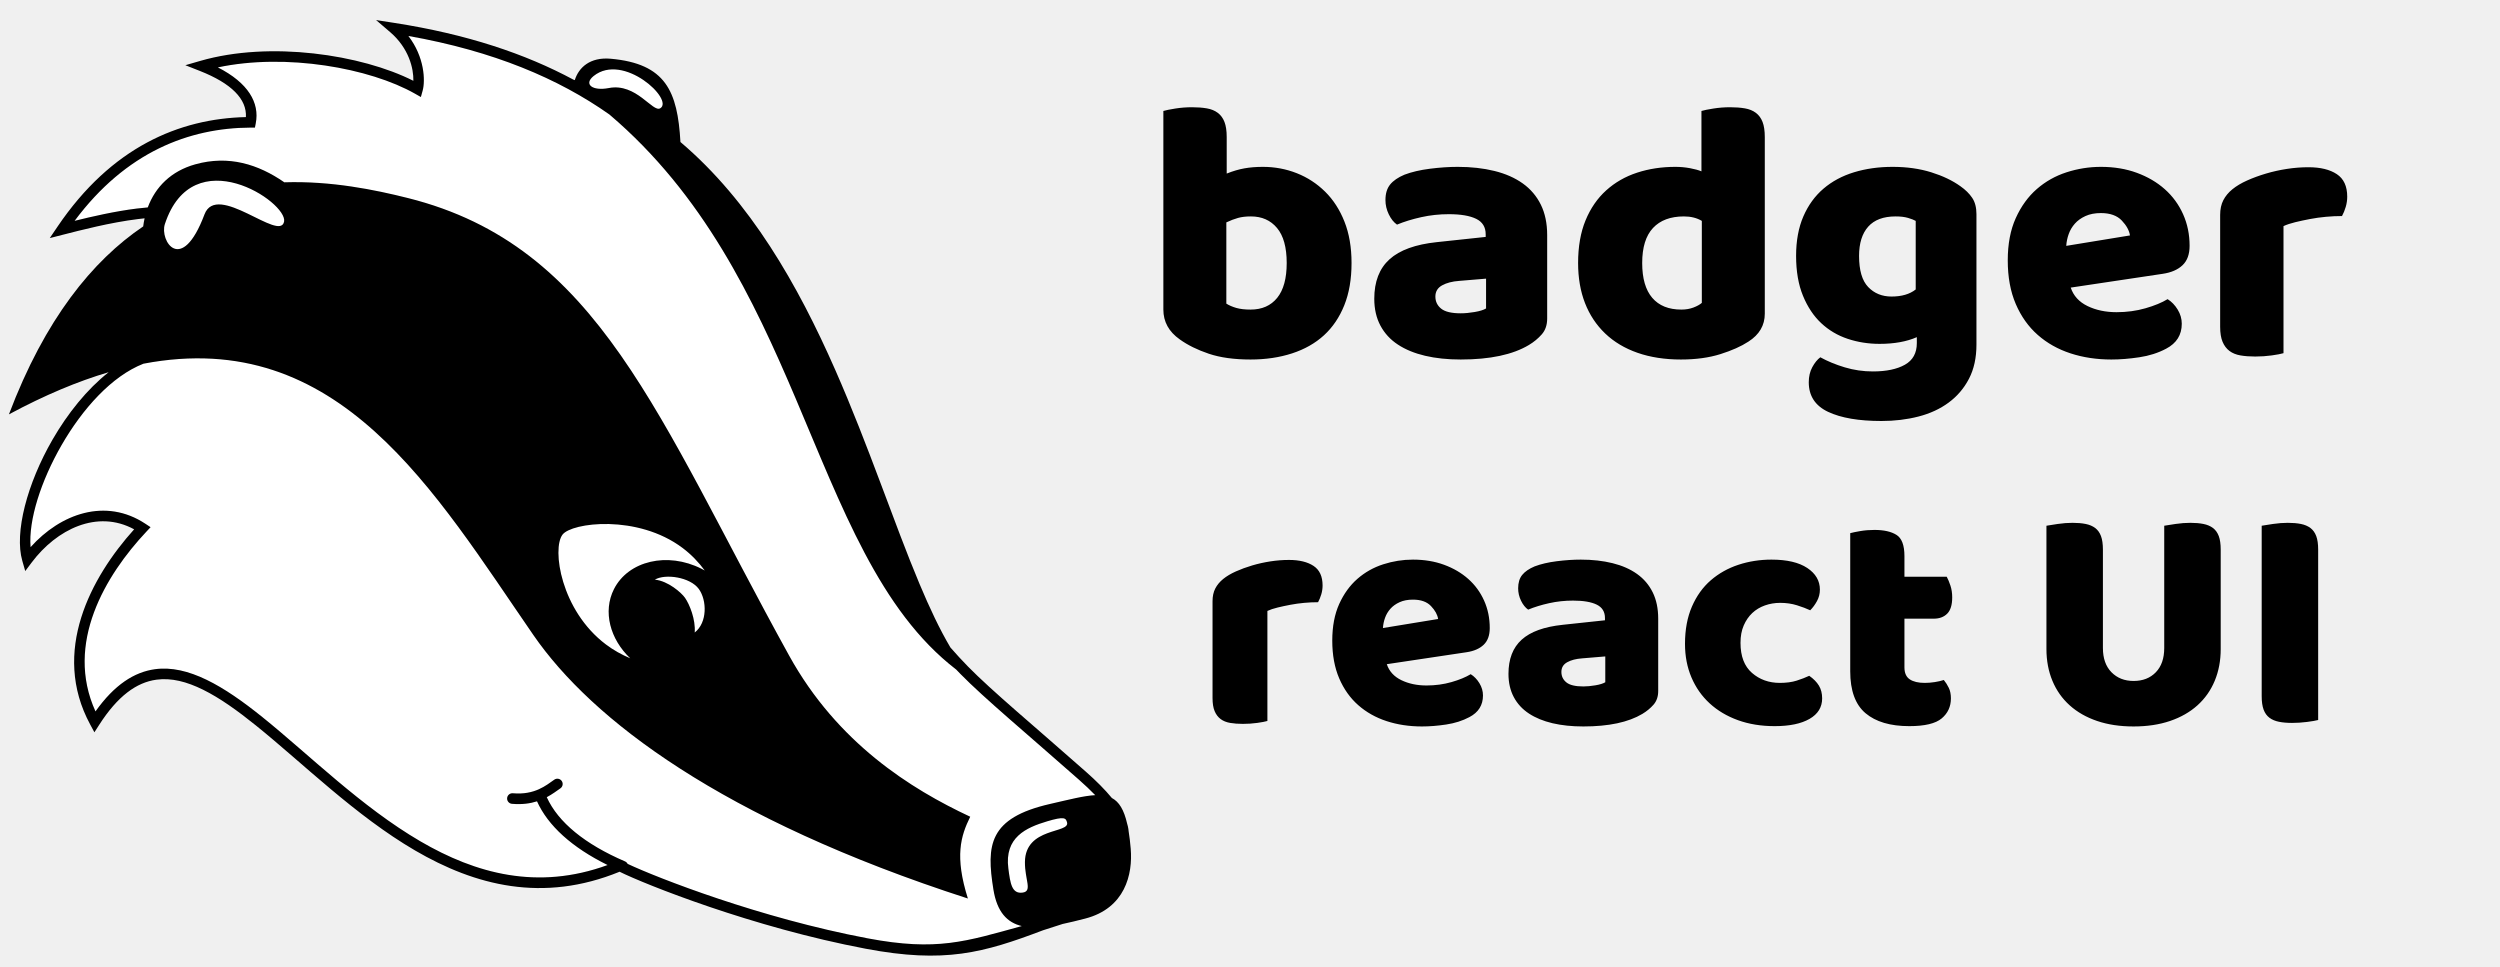
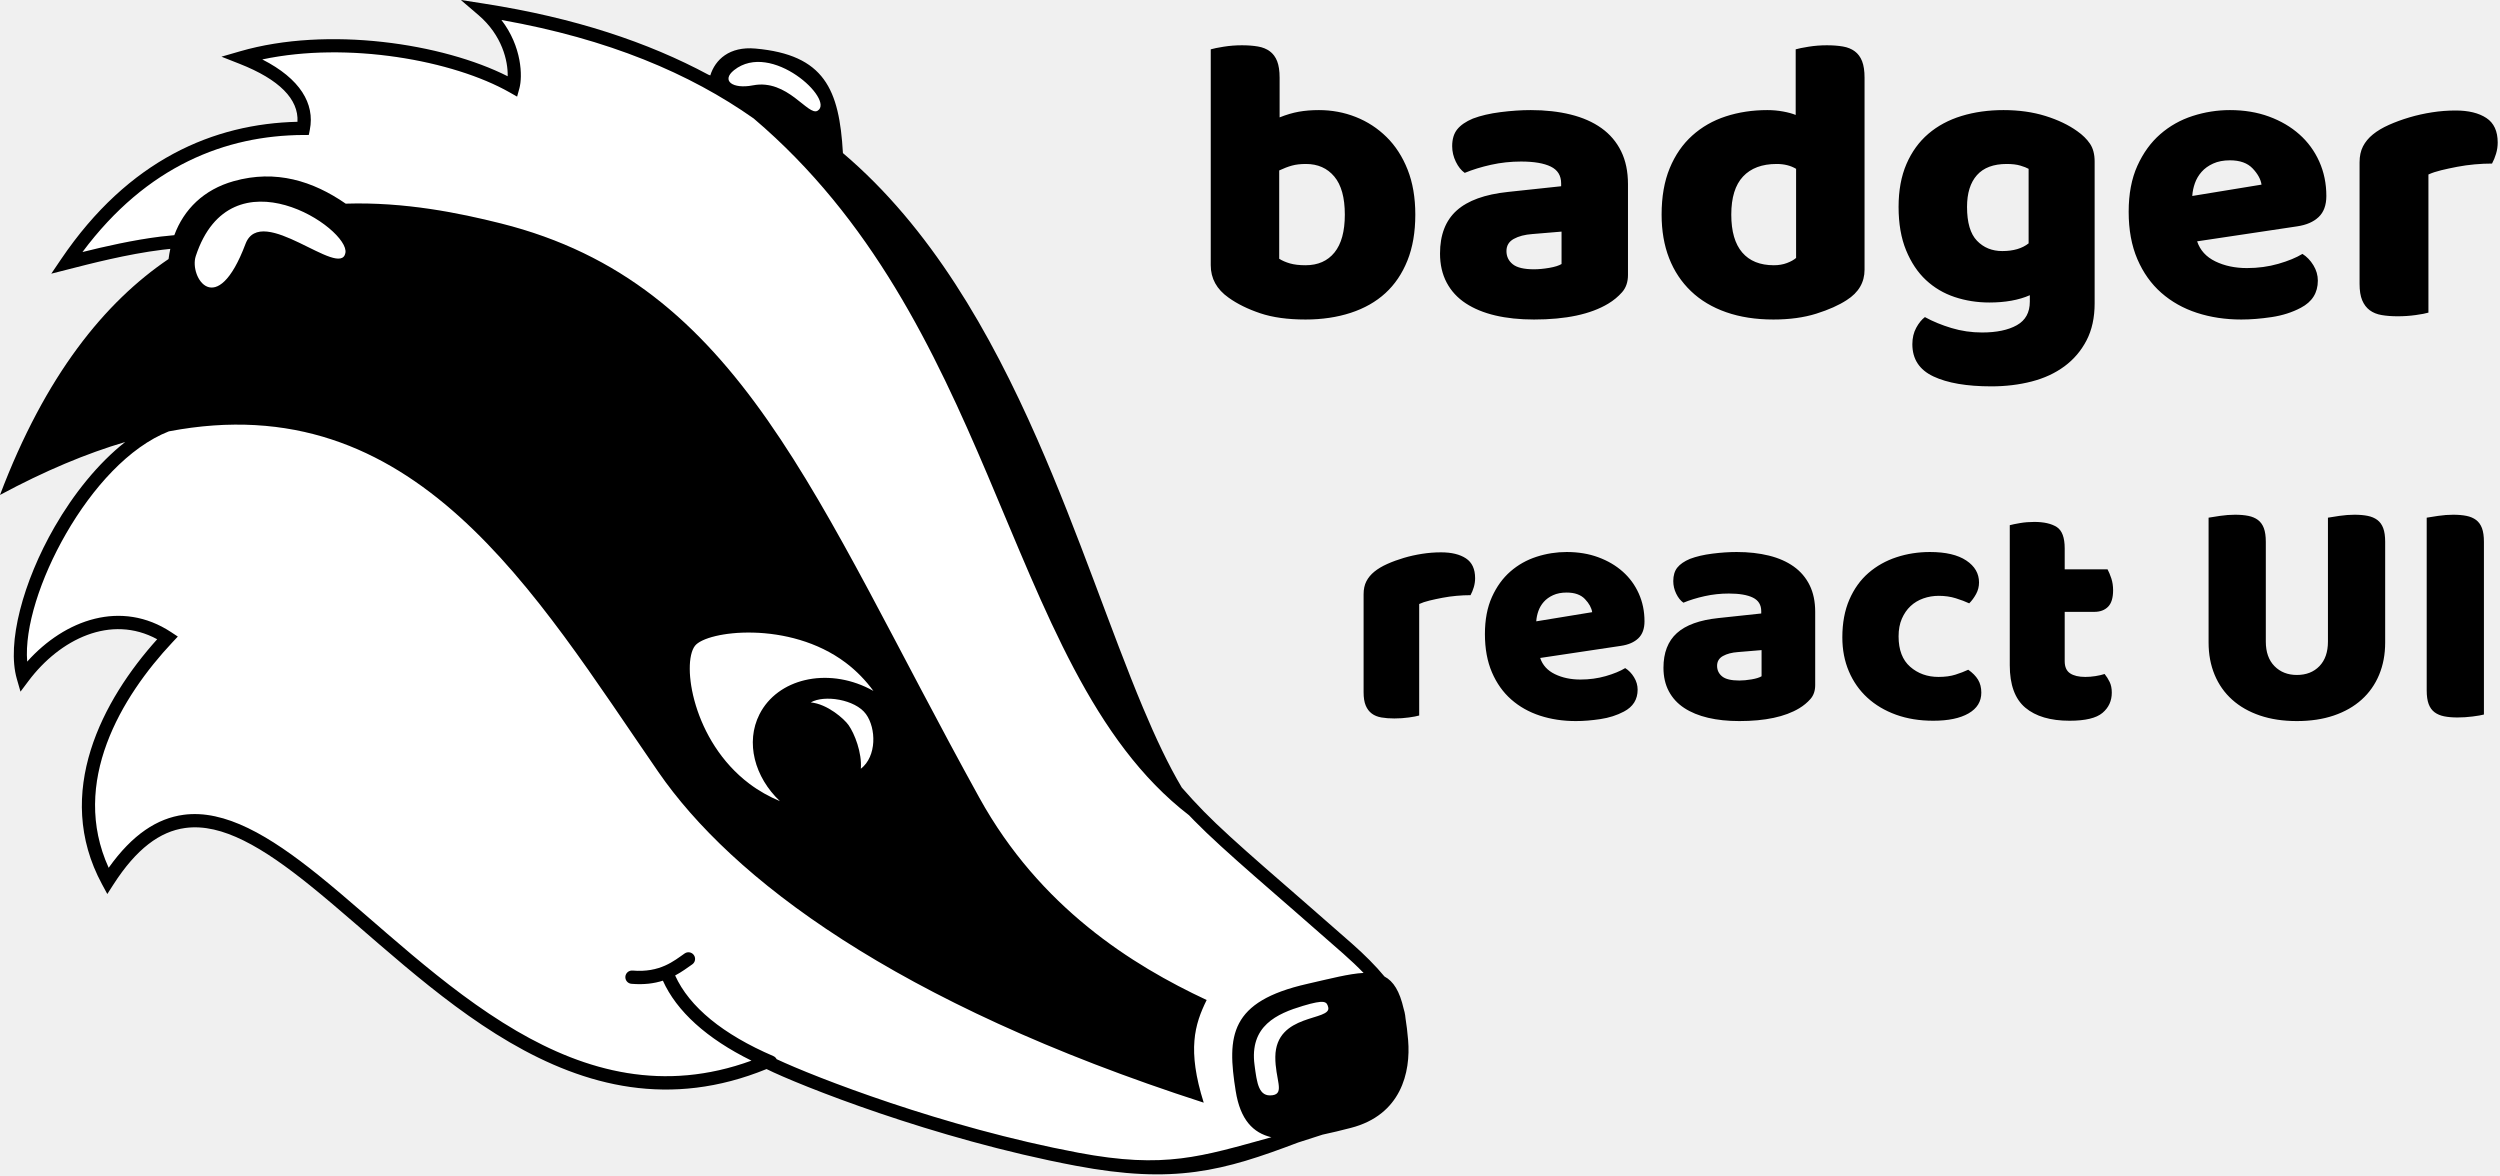
- <svg xmlns="http://www.w3.org/2000/svg" width="100%" height="100%" viewBox="0 0 900 348" version="1.1" xml:space="preserve" style="fill-rule:evenodd;clip-rule:evenodd;stroke-linejoin:round;stroke-miterlimit:2;">
-   <path class="white" d="M251.572,212.02C254.513,216.061 254.715,224.14 250.095,227.707C250.444,223.032 248.285,217.636 246.595,215.207C245.351,213.421 240.529,209.129 235.734,208.678C239.528,206.432 248.479,207.771 251.572,212.02ZM384.14,296.071C385.221,300.139 369.105,297.678 368.976,310.316C368.912,316.686 371.784,320.829 368.158,321.337C364.186,321.893 363.702,317.912 363.009,312.67C361.525,301.448 369.403,297.943 376.939,295.687C383.239,293.8 383.721,294.493 384.14,296.071ZM253.718,205.387C253.325,205.165 252.924,204.95 252.515,204.744C240.306,198.572 226.195,201.866 221.023,212.097C216.954,220.147 219.624,230.108 226.897,236.996C223.855,235.725 220.886,234.082 218.121,232C201.872,219.763 198.65,197.554 202.498,192.469C205.797,188.109 229.508,185.044 245.757,197.281C248.897,199.645 251.533,202.419 253.718,205.387ZM237.701,38.979C234.959,40.644 229.11,29.763 219.15,31.701C213.297,32.839 209.964,30.344 213.732,27.34C224.434,18.806 242.755,35.909 237.701,38.979ZM102.358,65.632C92.93,59.118 82.319,55.79 70.261,59.171C61.606,61.598 55.943,67.285 53.203,74.67C51.916,74.775 50.609,74.911 49.293,75.073C41.358,76.053 33.068,77.961 26.855,79.508C45.336,54.696 68.07,46.037 90.212,45.935L91.775,45.928L92.073,44.393C93.513,36.977 89.339,29.817 78.425,24.264C102.932,19.041 133.157,24.498 149.387,33.721L151.514,34.93L152.164,32.571C153.117,29.113 152.884,20.563 147.007,12.944C177.743,18.398 201.051,28.288 219.375,41.206C253.271,69.998 271.19,107.581 286.422,143.401C303.117,182.661 316.606,219.801 344.235,241.041C344.731,241.562 345.232,242.081 345.737,242.598C354.202,251.26 369.687,264.151 388.439,280.71C390.567,282.59 392.536,284.445 394.289,286.258C390.175,286.465 384.884,287.861 378.121,289.401C355.898,294.457 355.058,304.229 357.619,320.184C358.932,328.361 362.585,332.134 367.854,333.381C347.657,338.931 337.347,342.519 312.425,337.814C273.532,330.471 236.683,316.046 225.943,310.994C225.749,310.608 225.423,310.285 224.995,310.101C210.606,303.913 200.922,296.04 196.833,286.988C198.796,285.944 200.367,284.755 201.74,283.804C202.604,283.205 202.819,282.017 202.22,281.154C201.622,280.29 200.434,280.074 199.57,280.673C196.577,282.748 192.528,286.255 184.628,285.578C183.581,285.489 182.657,286.266 182.568,287.313C182.478,288.361 183.256,289.284 184.303,289.373C187.94,289.685 190.882,289.256 193.326,288.475C197.252,297.211 205.873,305.078 218.736,311.412C193.53,320.617 171.273,314.508 151.338,302.875C130.029,290.441 111.338,271.747 94.517,258.202C80.516,246.928 67.672,239.285 55.79,240.915C48.382,241.931 41.226,246.463 34.375,256.107C23.226,231.606 38.024,207.024 52.658,191.434L54.205,189.786L52.319,188.541C38.022,179.099 21.81,184.908 11.009,196.975C10.204,187.276 14.741,173.112 22.182,160.21C29.69,147.192 40.209,135.4 51.636,130.932C122.17,117.473 156.365,176.933 192.036,228.629C212.984,258.988 259.699,294.806 348.432,323.461C343.645,308.274 345.837,301.003 349.276,294.022C327.909,284.035 301.478,267.497 284.086,236.018C236.493,149.873 215.639,88.568 146.875,71.303C134.894,68.295 119.263,65.091 102.358,65.632ZM102.275,79.762C100.823,87.371 78.096,65.294 73.617,77.189C65.317,99.228 57.382,86.649 59.352,80.667C69.456,49.974 103.609,72.771 102.275,79.762Z" style="fill:white;" />
-   <path class="black" d="M52.054,78.596C51.294,78.672 50.529,78.759 49.759,78.854C39.593,80.108 28.834,82.925 22.777,84.472L17.915,85.714L20.728,81.559C40.142,52.889 64.62,42.703 88.525,42.149C88.888,35.685 83.351,30.024 71.924,25.526L66.722,23.478L72.092,21.924C97.213,14.653 130.162,19.649 148.812,29.092C148.924,24.696 147.199,17.339 140.471,11.578L135.382,7.22L142.003,8.25C168.067,12.303 189.097,19.357 206.402,28.658C206.575,28.721 206.748,28.783 206.921,28.846C208.323,24.341 212.385,20.472 219.865,21.145C239.675,22.925 243.917,32.841 244.961,51.125C270.1,72.457 287.235,102.584 300.677,133.136C312.72,160.511 321.799,188.221 331.031,210.219C334.652,218.847 338.295,226.594 342.151,233.093C344.174,235.417 346.275,237.699 348.461,239.935C356.894,248.564 372.28,261.359 390.96,277.855C394.6,281.069 397.773,284.243 400.276,287.281C402.859,288.644 404.62,291.472 405.778,296.536C405.975,297.173 406.119,297.795 406.209,298.403C406.253,298.697 406.287,298.994 406.314,299.294C406.615,301.13 406.861,303.2 407.058,305.527C407.84,314.777 405.022,326.993 390.631,330.7C387.826,331.422 385.121,332.093 382.547,332.63C378.775,333.843 375.504,334.896 375.505,334.895C353.988,343.064 340.05,346.906 311.718,341.557C270.836,333.838 232.195,318.357 223.053,313.826C195.401,325.115 171.094,318.814 149.418,306.165C127.941,293.633 109.081,274.82 92.128,261.169C85.494,255.827 79.163,251.286 73.076,248.283C67.258,245.412 61.69,243.95 56.308,244.689C49.102,245.677 42.338,250.617 35.728,260.909L33.983,263.626L32.45,260.785C18.325,234.619 32.7,207.872 48.29,190.557C35.023,183.325 20.386,190.519 11.384,202.521L9.087,205.583L8.03,201.904C5.111,191.745 9.777,174.095 18.883,158.307C24.331,148.86 31.344,140.108 39.121,133.986C28.037,137.259 16.107,142.234 3.209,149.173C16.216,114.812 33.291,93.85 51.552,81.51C51.677,80.52 51.845,79.548 52.054,78.596ZM251.572,212.02C248.479,207.771 239.528,206.432 235.734,208.678C240.529,209.129 245.351,213.421 246.595,215.207C248.285,217.636 250.444,223.032 250.095,227.707C254.715,224.14 254.513,216.061 251.572,212.02ZM384.14,296.071C383.721,294.493 383.239,293.8 376.939,295.687C369.403,297.943 361.525,301.448 363.009,312.67C363.702,317.912 364.186,321.893 368.158,321.337C371.784,320.829 368.912,316.686 368.976,310.316C369.105,297.678 385.221,300.139 384.14,296.071ZM253.718,205.387C251.533,202.419 248.897,199.645 245.757,197.281C229.508,185.044 205.797,188.109 202.498,192.469C198.65,197.554 201.872,219.763 218.121,232C220.886,234.082 223.855,235.725 226.897,236.996C219.624,230.108 216.954,220.147 221.023,212.097C226.195,201.866 240.306,198.572 252.515,204.744C252.924,204.95 253.325,205.165 253.718,205.387ZM237.701,38.979C242.755,35.909 224.434,18.806 213.732,27.34C209.964,30.344 213.297,32.839 219.15,31.701C229.11,29.763 234.959,40.644 237.701,38.979ZM102.358,65.632C119.263,65.091 134.894,68.295 146.875,71.303C215.639,88.568 236.493,149.873 284.086,236.018C301.478,267.497 327.909,284.035 349.276,294.022C345.837,301.003 343.645,308.274 348.432,323.461C259.699,294.806 212.984,258.988 192.036,228.629C156.365,176.933 122.17,117.473 51.636,130.932C40.209,135.4 29.69,147.192 22.182,160.21C14.741,173.112 10.204,187.276 11.009,196.975C21.81,184.908 38.022,179.099 52.319,188.541L54.205,189.786L52.658,191.434C38.024,207.024 23.226,231.606 34.375,256.107C41.226,246.463 48.382,241.931 55.79,240.915C67.672,239.285 80.516,246.928 94.517,258.202C111.338,271.747 130.029,290.441 151.338,302.875C171.273,314.508 193.53,320.617 218.736,311.412C205.873,305.078 197.252,297.211 193.326,288.475C190.882,289.256 187.94,289.685 184.303,289.373C183.256,289.284 182.478,288.361 182.568,287.313C182.657,286.266 183.581,285.489 184.628,285.578C192.528,286.255 196.577,282.748 199.57,280.673C200.434,280.074 201.622,280.29 202.22,281.154C202.819,282.017 202.604,283.205 201.74,283.804C200.367,284.755 198.796,285.944 196.833,286.988C200.922,296.04 210.606,303.913 224.995,310.101C225.423,310.285 225.749,310.608 225.943,310.994C236.683,316.046 273.532,330.471 312.425,337.814C337.347,342.519 347.657,338.931 367.854,333.381C362.585,332.134 358.932,328.361 357.619,320.184C355.058,304.229 355.898,294.457 378.121,289.401C384.884,287.861 390.175,286.465 394.289,286.258C392.536,284.445 390.567,282.59 388.439,280.71C369.687,264.151 354.202,251.26 345.737,242.598C345.232,242.081 344.731,241.562 344.235,241.041C316.606,219.801 303.117,182.661 286.422,143.401C271.19,107.581 253.271,69.998 219.375,41.206C201.051,28.288 177.743,18.398 147.007,12.944C152.884,20.563 153.117,29.113 152.164,32.571L151.514,34.93L149.387,33.721C133.157,24.498 102.932,19.041 78.425,24.264C89.339,29.817 93.513,36.977 92.073,44.393L91.775,45.928L90.212,45.935C68.07,46.037 45.336,54.696 26.855,79.508C33.068,77.961 41.358,76.053 49.293,75.073C50.609,74.911 51.916,74.775 53.203,74.67C55.943,67.285 61.606,61.598 70.261,59.171C82.319,55.79 92.93,59.118 102.358,65.632ZM102.275,79.762C103.609,72.771 69.456,49.974 59.352,80.667C57.382,86.649 65.317,99.228 73.617,77.189C78.096,65.294 100.823,87.371 102.275,79.762Z" />
-   <path class="badger" d="M418.81,39.948C419.704,39.68 421.135,39.389 423.103,39.076C425.07,38.763 427.082,38.607 429.139,38.607C431.107,38.607 432.873,38.741 434.438,39.009C436.003,39.277 437.322,39.814 438.396,40.619C439.469,41.424 440.274,42.519 440.81,43.905C441.347,45.292 441.615,47.103 441.615,49.338L441.615,62.485C443.851,61.591 445.975,60.965 447.987,60.607C449.999,60.249 452.213,60.07 454.628,60.07C458.92,60.07 462.989,60.831 466.835,62.351C470.681,63.871 474.079,66.085 477.03,68.991C479.982,71.898 482.307,75.497 484.006,79.79C485.705,84.083 486.555,89.046 486.555,94.681C486.555,100.494 485.683,105.569 483.939,109.907C482.195,114.244 479.758,117.844 476.628,120.706C473.498,123.567 469.675,125.736 465.158,127.212C460.642,128.687 455.656,129.425 450.201,129.425C444.298,129.425 439.29,128.732 435.176,127.346C431.062,125.96 427.574,124.238 424.712,122.181C420.777,119.409 418.81,115.831 418.81,111.449L418.81,39.948ZM450.201,111.449C454.314,111.449 457.512,110.041 459.792,107.224C462.073,104.406 463.213,100.226 463.213,94.681C463.213,89.046 462.05,84.843 459.725,82.071C457.4,79.298 454.27,77.912 450.335,77.912C448.546,77.912 447.003,78.091 445.707,78.449C444.41,78.806 443.001,79.343 441.481,80.059L441.481,109.303C442.465,109.929 443.65,110.443 445.036,110.846C446.422,111.248 448.144,111.449 450.201,111.449ZM524.787,60.07C529.617,60.07 534.021,60.562 538.001,61.546C541.981,62.53 545.379,64.028 548.196,66.04C551.013,68.052 553.182,70.601 554.702,73.686C556.223,76.772 556.983,80.416 556.983,84.62L556.983,114.669C556.983,116.994 556.335,118.895 555.038,120.37C553.741,121.846 552.198,123.12 550.41,124.193C544.597,127.681 536.413,129.425 525.86,129.425C521.121,129.425 516.85,128.978 513.049,128.084C509.248,127.189 505.984,125.848 503.256,124.059C500.529,122.271 498.427,119.99 496.951,117.218C495.476,114.445 494.738,111.226 494.738,107.559C494.738,101.388 496.571,96.648 500.238,93.339C503.905,90.03 509.584,87.973 517.275,87.168L534.848,85.29L534.848,84.351C534.848,81.758 533.708,79.902 531.428,78.784C529.147,77.666 525.86,77.107 521.568,77.107C518.169,77.107 514.86,77.465 511.641,78.18C508.421,78.896 505.515,79.79 502.921,80.863C501.758,80.059 500.775,78.829 499.97,77.174C499.165,75.52 498.762,73.798 498.762,72.01C498.762,69.684 499.321,67.829 500.439,66.442C501.557,65.056 503.279,63.871 505.604,62.887C508.198,61.904 511.261,61.188 514.793,60.741C518.326,60.294 521.657,60.07 524.787,60.07ZM525.86,112.791C527.381,112.791 529.058,112.634 530.891,112.321C532.724,112.008 534.088,111.583 534.983,111.047L534.983,100.315L525.324,101.12C522.82,101.299 520.763,101.835 519.153,102.73C517.543,103.624 516.738,104.965 516.738,106.754C516.738,108.543 517.431,109.996 518.818,111.114C520.204,112.232 522.551,112.791 525.86,112.791ZM568.117,94.681C568.117,88.778 569.012,83.658 570.8,79.321C572.589,74.983 575.071,71.384 578.245,68.522C581.42,65.66 585.132,63.536 589.38,62.15C593.628,60.763 598.211,60.07 603.13,60.07C604.919,60.07 606.663,60.227 608.362,60.54C610.061,60.853 611.447,61.233 612.52,61.68L612.52,39.948C613.415,39.68 614.846,39.389 616.813,39.076C618.781,38.763 620.793,38.607 622.85,38.607C624.817,38.607 626.584,38.741 628.149,39.009C629.714,39.277 631.033,39.814 632.106,40.619C633.179,41.424 633.984,42.519 634.521,43.905C635.057,45.292 635.326,47.103 635.326,49.338L635.326,112.925C635.326,117.128 633.358,120.482 629.423,122.986C626.83,124.685 623.476,126.183 619.362,127.48C615.248,128.777 610.508,129.425 605.142,129.425C599.329,129.425 594.12,128.62 589.514,127.011C584.908,125.401 581.018,123.076 577.843,120.035C574.668,116.994 572.253,113.35 570.599,109.102C568.944,104.854 568.117,100.047 568.117,94.681ZM606.215,77.912C601.386,77.912 597.675,79.298 595.081,82.071C592.488,84.843 591.191,89.046 591.191,94.681C591.191,100.226 592.398,104.406 594.813,107.224C597.227,110.041 600.715,111.449 605.276,111.449C606.886,111.449 608.339,111.203 609.636,110.711C610.933,110.22 611.939,109.661 612.655,109.035L612.655,79.522C610.866,78.449 608.72,77.912 606.215,77.912ZM681.339,60.07C686.436,60.07 691.064,60.719 695.223,62.016C699.382,63.312 702.892,64.989 705.754,67.046C707.542,68.298 708.951,69.684 709.979,71.205C711.008,72.725 711.522,74.693 711.522,77.107L711.522,124.059C711.522,128.799 710.628,132.891 708.839,136.334C707.051,139.777 704.613,142.639 701.528,144.919C698.443,147.2 694.821,148.877 690.662,149.95C686.503,151.023 682.054,151.56 677.314,151.56C669.176,151.56 662.781,150.464 658.131,148.273C653.48,146.082 651.155,142.527 651.155,137.608C651.155,135.551 651.58,133.74 652.43,132.175C653.279,130.61 654.241,129.425 655.314,128.62C657.907,130.051 660.836,131.259 664.101,132.242C667.365,133.226 670.741,133.718 674.229,133.718C679.058,133.718 682.904,132.913 685.766,131.303C688.627,129.694 690.058,127.1 690.058,123.523L690.058,121.376C686.392,122.986 681.92,123.791 676.643,123.791C672.619,123.791 668.796,123.187 665.174,121.98C661.552,120.773 658.377,118.895 655.649,116.346C652.922,113.797 650.73,110.51 649.076,106.486C647.421,102.461 646.594,97.677 646.594,92.132C646.594,86.677 647.466,81.937 649.21,77.912C650.954,73.888 653.369,70.556 656.454,67.918C659.54,65.28 663.206,63.312 667.454,62.016C671.702,60.719 676.33,60.07 681.339,60.07ZM689.656,79.522C689.03,79.164 688.113,78.806 686.906,78.449C685.699,78.091 684.201,77.912 682.412,77.912C678.03,77.912 674.743,79.142 672.552,81.601C670.361,84.061 669.265,87.571 669.265,92.132C669.265,97.319 670.361,101.053 672.552,103.333C674.743,105.614 677.538,106.754 680.936,106.754C684.603,106.754 687.51,105.904 689.656,104.205L689.656,79.522ZM760.084,129.425C754.807,129.425 749.911,128.687 745.395,127.212C740.878,125.736 736.943,123.523 733.59,120.571C730.236,117.62 727.598,113.909 725.675,109.437C723.752,104.965 722.791,99.734 722.791,93.742C722.791,87.839 723.752,82.764 725.675,78.516C727.598,74.268 730.124,70.78 733.254,68.052C736.384,65.325 739.962,63.312 743.986,62.016C748.011,60.719 752.124,60.07 756.328,60.07C761.068,60.07 765.383,60.786 769.273,62.217C773.163,63.648 776.517,65.615 779.334,68.119C782.151,70.623 784.342,73.619 785.908,77.107C787.473,80.595 788.255,84.396 788.255,88.51C788.255,91.551 787.406,93.876 785.706,95.486C784.007,97.095 781.637,98.124 778.596,98.571L745.462,103.535C746.445,106.486 748.458,108.699 751.498,110.175C754.539,111.651 758.027,112.388 761.962,112.388C765.629,112.388 769.094,111.919 772.359,110.98C775.623,110.041 778.283,108.945 780.34,107.693C781.771,108.587 782.979,109.84 783.962,111.449C784.946,113.059 785.438,114.758 785.438,116.547C785.438,120.571 783.56,123.567 779.804,125.535C776.942,127.055 773.722,128.084 770.145,128.62C766.568,129.157 763.214,129.425 760.084,129.425ZM756.328,76.705C754.181,76.705 752.326,77.063 750.761,77.778C749.196,78.493 747.921,79.41 746.937,80.528C745.954,81.646 745.216,82.898 744.724,84.284C744.232,85.67 743.941,87.079 743.852,88.51L766.791,84.754C766.523,82.965 765.539,81.176 763.84,79.388C762.141,77.599 759.637,76.705 756.328,76.705ZM822.061,127.145C821.166,127.413 819.758,127.681 817.835,127.95C815.912,128.218 813.922,128.352 811.865,128.352C809.898,128.352 808.131,128.218 806.566,127.95C805.001,127.681 803.682,127.145 802.609,126.34C801.536,125.535 800.709,124.439 800.127,123.053C799.546,121.667 799.255,119.856 799.255,117.62L799.255,77.376C799.255,75.319 799.635,73.552 800.396,72.077C801.156,70.601 802.251,69.282 803.682,68.119C805.113,66.957 806.879,65.906 808.981,64.967C811.083,64.028 813.341,63.201 815.756,62.485C818.17,61.77 820.674,61.211 823.268,60.808C825.861,60.406 828.455,60.205 831.049,60.205C835.341,60.205 838.74,61.032 841.244,62.686C843.748,64.341 845,67.046 845,70.802C845,72.054 844.821,73.284 844.463,74.491C844.106,75.699 843.659,76.794 843.122,77.778C841.244,77.778 839.321,77.867 837.354,78.046C835.386,78.225 833.463,78.493 831.585,78.851C829.707,79.209 827.941,79.589 826.286,79.991C824.632,80.394 823.223,80.863 822.061,81.4L822.061,127.145Z" />
-   <path class="react-ui" d="M456.264,259.551C455.489,259.783 454.269,260.016 452.604,260.248C450.939,260.48 449.215,260.596 447.434,260.596C445.73,260.596 444.2,260.48 442.845,260.248C441.49,260.016 440.347,259.551 439.418,258.854C438.488,258.157 437.772,257.208 437.268,256.007C436.765,254.807 436.513,253.239 436.513,251.302L436.513,216.449C436.513,214.667 436.842,213.138 437.501,211.86C438.159,210.582 439.108,209.439 440.347,208.432C441.586,207.426 443.116,206.516 444.936,205.702C446.756,204.889 448.712,204.173 450.803,203.553C452.894,202.933 455.063,202.449 457.309,202.101C459.555,201.752 461.801,201.578 464.047,201.578C467.765,201.578 470.708,202.294 472.877,203.727C475.046,205.16 476.13,207.503 476.13,210.756C476.13,211.84 475.975,212.905 475.665,213.951C475.355,214.997 474.968,215.945 474.504,216.797C472.877,216.797 471.212,216.875 469.508,217.03C467.804,217.185 466.139,217.417 464.512,217.727C462.886,218.037 461.356,218.366 459.923,218.714C458.49,219.063 457.27,219.469 456.264,219.934L456.264,259.551ZM511.913,261.526C507.343,261.526 503.103,260.887 499.191,259.609C495.28,258.331 491.872,256.414 488.968,253.858C486.063,251.302 483.778,248.088 482.113,244.215C480.448,240.343 479.615,235.812 479.615,230.623C479.615,225.511 480.448,221.115 482.113,217.436C483.778,213.757 485.966,210.737 488.677,208.374C491.388,206.012 494.486,204.269 497.971,203.146C501.457,202.023 505.02,201.462 508.66,201.462C512.765,201.462 516.502,202.081 519.871,203.321C523.24,204.56 526.145,206.264 528.584,208.432C531.024,210.601 532.922,213.196 534.277,216.216C535.633,219.237 536.31,222.529 536.31,226.092C536.31,228.725 535.574,230.739 534.103,232.133C532.631,233.527 530.579,234.418 527.945,234.805L499.249,239.104C500.101,241.659 501.844,243.576 504.477,244.854C507.111,246.132 510.131,246.771 513.539,246.771C516.715,246.771 519.716,246.365 522.543,245.551C525.37,244.738 527.674,243.789 529.456,242.705C530.695,243.48 531.741,244.564 532.593,245.958C533.445,247.352 533.871,248.824 533.871,250.373C533.871,253.858 532.244,256.453 528.991,258.157C526.513,259.473 523.724,260.364 520.626,260.829C517.528,261.294 514.624,261.526 511.913,261.526ZM508.66,215.868C506.801,215.868 505.194,216.178 503.838,216.797C502.483,217.417 501.379,218.211 500.527,219.179C499.675,220.147 499.036,221.231 498.61,222.432C498.184,223.632 497.933,224.852 497.855,226.092L517.722,222.839C517.489,221.29 516.637,219.74 515.166,218.191C513.694,216.642 511.526,215.868 508.66,215.868ZM569.073,201.462C573.255,201.462 577.069,201.888 580.516,202.74C583.963,203.592 586.906,204.889 589.346,206.632C591.785,208.374 593.664,210.582 594.98,213.254C596.297,215.926 596.955,219.082 596.955,222.722L596.955,248.746C596.955,250.76 596.394,252.406 595.271,253.684C594.148,254.962 592.812,256.066 591.263,256.995C586.228,260.016 579.141,261.526 570.002,261.526C565.897,261.526 562.199,261.139 558.907,260.364C555.615,259.59 552.788,258.428 550.426,256.879C548.064,255.33 546.244,253.355 544.966,250.954C543.688,248.553 543.049,245.764 543.049,242.589C543.049,237.245 544.636,233.14 547.812,230.274C550.987,227.408 555.906,225.627 562.567,224.93L577.786,223.303L577.786,222.49C577.786,220.244 576.798,218.637 574.823,217.669C572.848,216.7 570.002,216.216 566.284,216.216C563.341,216.216 560.475,216.526 557.687,217.146C554.899,217.765 552.382,218.54 550.135,219.469C549.129,218.772 548.277,217.707 547.58,216.275C546.883,214.842 546.534,213.351 546.534,211.802C546.534,209.788 547.018,208.181 547.986,206.98C548.954,205.78 550.445,204.754 552.459,203.902C554.705,203.05 557.358,202.43 560.417,202.043C563.477,201.655 566.362,201.462 569.073,201.462ZM570.002,247.12C571.319,247.12 572.771,246.984 574.359,246.713C575.946,246.442 577.128,246.074 577.902,245.609L577.902,236.315L569.537,237.012C567.369,237.167 565.587,237.632 564.193,238.406C562.799,239.181 562.102,240.343 562.102,241.892C562.102,243.441 562.702,244.699 563.903,245.668C565.103,246.636 567.136,247.12 570.002,247.12ZM640.871,217.03C638.934,217.03 637.095,217.339 635.352,217.959C633.609,218.579 632.099,219.489 630.821,220.689C629.543,221.89 628.517,223.381 627.743,225.162C626.968,226.944 626.581,229.035 626.581,231.436C626.581,236.238 627.955,239.839 630.705,242.24C633.455,244.641 636.804,245.842 640.754,245.842C643.078,245.842 645.092,245.571 646.796,245.029C648.5,244.486 650.01,243.906 651.327,243.286C652.876,244.37 654.037,245.551 654.812,246.829C655.587,248.107 655.974,249.637 655.974,251.418C655.974,254.594 654.463,257.053 651.443,258.796C648.422,260.538 644.24,261.41 638.896,261.41C634.016,261.41 629.601,260.693 625.651,259.26C621.701,257.828 618.313,255.814 615.486,253.219C612.659,250.625 610.471,247.507 608.922,243.867C607.373,240.227 606.598,236.199 606.598,231.784C606.598,226.672 607.431,222.2 609.096,218.366C610.761,214.532 613.027,211.376 615.892,208.897C618.758,206.419 622.069,204.56 625.826,203.321C629.582,202.081 633.551,201.462 637.734,201.462C643.31,201.462 647.609,202.469 650.63,204.482C653.65,206.496 655.161,209.091 655.161,212.266C655.161,213.738 654.812,215.113 654.115,216.391C653.418,217.669 652.605,218.772 651.675,219.702C650.359,219.082 648.771,218.482 646.912,217.901C645.053,217.32 643.039,217.03 640.871,217.03ZM685.599,240.265C685.599,242.279 686.238,243.712 687.516,244.564C688.794,245.416 690.595,245.842 692.918,245.842C694.08,245.842 695.281,245.745 696.52,245.551C697.759,245.358 698.844,245.106 699.773,244.796C700.47,245.648 701.07,246.597 701.574,247.643C702.077,248.688 702.329,249.947 702.329,251.418C702.329,254.362 701.225,256.763 699.018,258.621C696.81,260.48 692.918,261.41 687.342,261.41C680.526,261.41 675.279,259.861 671.6,256.763C667.921,253.665 666.081,248.63 666.081,241.659L666.081,191.935C666.933,191.703 668.153,191.451 669.741,191.18C671.329,190.909 673.013,190.773 674.795,190.773C678.203,190.773 680.855,191.374 682.753,192.574C684.65,193.775 685.599,196.311 685.599,200.184L685.599,207.619L700.819,207.619C701.283,208.471 701.729,209.536 702.155,210.814C702.581,212.092 702.794,213.506 702.794,215.055C702.794,217.765 702.193,219.721 700.993,220.922C699.792,222.122 698.185,222.722 696.171,222.722L685.599,222.722L685.599,240.265ZM799.454,233.643C799.454,237.826 798.737,241.64 797.305,245.087C795.872,248.533 793.8,251.476 791.089,253.916C788.378,256.356 785.086,258.234 781.214,259.551C777.341,260.868 772.965,261.526 768.086,261.526C763.206,261.526 758.83,260.868 754.958,259.551C751.085,258.234 747.793,256.356 745.082,253.916C742.372,251.476 740.3,248.533 738.867,245.087C737.434,241.64 736.718,237.826 736.718,233.643L736.718,189.263C737.57,189.108 738.925,188.895 740.784,188.624C742.643,188.353 744.424,188.217 746.128,188.217C747.909,188.217 749.478,188.353 750.833,188.624C752.189,188.895 753.331,189.379 754.261,190.076C755.19,190.773 755.887,191.742 756.352,192.981C756.816,194.22 757.049,195.847 757.049,197.86L757.049,233.295C757.049,237.012 758.075,239.917 760.128,242.008C762.18,244.099 764.833,245.145 768.086,245.145C771.416,245.145 774.088,244.099 776.102,242.008C778.116,239.917 779.123,237.012 779.123,233.295L779.123,189.263C779.975,189.108 781.33,188.895 783.189,188.624C785.048,188.353 786.829,188.217 788.533,188.217C790.314,188.217 791.883,188.353 793.238,188.624C794.594,188.895 795.736,189.379 796.666,190.076C797.595,190.773 798.292,191.742 798.757,192.981C799.221,194.22 799.454,195.847 799.454,197.86L799.454,233.643ZM834.54,259.202C833.688,259.435 832.352,259.667 830.531,259.899C828.711,260.132 826.911,260.248 825.129,260.248C823.348,260.248 821.779,260.112 820.424,259.841C819.069,259.57 817.926,259.086 816.997,258.389C816.067,257.692 815.37,256.724 814.906,255.485C814.441,254.245 814.208,252.619 814.208,250.605L814.208,189.263C815.06,189.108 816.416,188.895 818.275,188.624C820.134,188.353 821.915,188.217 823.619,188.217C825.4,188.217 826.969,188.353 828.324,188.624C829.68,188.895 830.822,189.379 831.751,190.076C832.681,190.773 833.378,191.742 833.843,192.981C834.307,194.22 834.54,195.847 834.54,197.86L834.54,259.202Z" />
+ <svg xmlns="http://www.w3.org/2000/svg" width="100%" height="100%" viewBox="0 0 717 337" version="1.1" xml:space="preserve" style="fill-rule:evenodd;clip-rule:evenodd;stroke-linejoin:round;stroke-miterlimit:2;">
+   <path class="white" d="M248.362,204.8C251.303,208.841 251.506,216.92 246.886,220.486C247.235,215.811 245.076,210.416 243.385,207.987C242.142,206.2 237.32,201.909 232.525,201.457C236.319,199.212 245.27,200.55 248.362,204.8ZM380.931,288.851C382.012,292.919 365.895,290.457 365.767,303.096C365.703,309.466 368.575,313.608 364.949,314.116C360.977,314.673 360.493,310.692 359.8,305.449C358.316,294.227 366.194,290.723 373.729,288.466C380.03,286.58 380.512,287.273 380.931,288.851ZM250.509,198.166C250.116,197.944 249.715,197.73 249.306,197.524C237.097,191.351 222.986,194.646 217.814,204.876C213.744,212.926 216.415,222.888 223.688,229.775C220.646,228.505 217.677,226.862 214.911,224.779C198.663,212.542 195.441,190.333 199.289,185.248C202.588,180.888 226.299,177.823 242.548,190.06C245.688,192.424 248.324,195.199 250.509,198.166ZM234.492,31.758C231.75,33.423 225.901,22.543 215.941,24.48C210.088,25.619 206.755,23.124 210.523,20.119C221.225,11.585 239.546,28.689 234.492,31.758ZM99.149,58.412C89.72,51.898 79.11,48.569 67.051,51.951C58.397,54.378 52.734,60.065 49.994,67.45C48.707,67.555 47.4,67.691 46.084,67.853C38.149,68.832 29.859,70.741 23.646,72.288C42.126,47.476 64.861,38.817 87.003,38.714L88.566,38.707L88.864,37.173C90.304,29.757 86.13,22.597 75.216,17.044C99.723,11.821 129.948,17.277 146.178,26.501L148.305,27.709L148.955,25.351C149.908,21.892 149.675,13.343 143.798,5.723C174.533,11.177 197.842,21.068 216.166,33.985C250.062,62.777 267.98,100.361 283.213,136.181C299.907,175.44 313.396,212.581 341.026,233.82C341.522,234.342 342.023,234.861 342.528,235.377C350.993,244.039 366.478,256.93 385.23,273.49C387.358,275.369 389.327,277.224 391.08,279.038C386.966,279.245 381.675,280.641 374.911,282.18C352.689,287.237 351.849,297.009 354.41,312.963C355.723,321.141 359.376,324.914 364.644,326.161C344.448,331.711 334.138,335.299 309.216,330.594C270.323,323.25 233.474,308.826 222.734,303.773C222.54,303.387 222.214,303.065 221.786,302.881C207.397,296.693 197.713,288.82 193.624,279.767C195.586,278.724 197.158,277.535 198.531,276.583C199.395,275.985 199.61,274.797 199.011,273.933C198.412,273.069 197.225,272.854 196.361,273.453C193.368,275.527 189.319,279.035 181.419,278.358C180.371,278.268 179.448,279.046 179.359,280.093C179.269,281.14 180.046,282.063 181.094,282.153C184.73,282.464 187.673,282.036 190.117,281.255C194.043,289.991 202.664,297.858 215.527,304.192C190.321,313.397 168.064,307.288 148.128,295.655C126.82,283.221 108.129,264.526 91.308,250.982C77.307,239.708 64.463,232.065 52.581,233.695C45.172,234.711 38.017,239.243 31.166,248.886C20.017,224.385 34.815,199.803 49.449,184.213L50.995,182.566L49.11,181.321C34.813,171.879 18.601,177.687 7.799,189.755C6.995,180.056 11.532,165.892 18.973,152.99C26.481,139.972 37,128.18 48.427,123.711C118.961,110.252 153.156,169.713 188.827,221.409C209.775,251.767 256.49,287.586 345.223,316.241C340.436,301.054 342.628,293.783 346.067,286.802C324.7,276.815 298.269,260.277 280.877,228.797C233.283,142.653 212.43,81.347 143.665,64.082C131.685,61.074 116.053,57.87 99.149,58.412ZM99.066,72.542C97.614,80.151 74.887,58.073 70.407,69.969C62.107,92.007 54.173,79.428 56.142,73.447C66.246,42.754 100.4,65.551 99.066,72.542Z" style="fill:white;" />
+   <path class="black" d="M48.845,71.376C48.085,71.452 47.319,71.538 46.55,71.633C36.384,72.888 25.625,75.704 19.567,77.251L14.706,78.493L17.519,74.338C36.933,45.669 61.411,35.483 85.316,34.929C85.679,28.465 80.142,22.804 68.715,18.305L63.513,16.258L68.883,14.704C94.004,7.433 126.953,12.429 145.602,21.872C145.715,17.476 143.99,10.119 137.262,4.358L132.173,0L138.793,1.03C164.858,5.083 185.888,12.137 203.193,21.438C203.366,21.5 203.539,21.563 203.712,21.626C205.114,17.121 209.176,13.252 216.656,13.924C236.466,15.704 240.708,25.62 241.751,43.904C266.891,65.236 284.026,95.363 297.467,125.916C309.511,153.29 318.589,181.001 327.822,202.999C331.443,211.626 335.086,219.374 338.942,225.872C340.965,228.196 343.066,230.479 345.252,232.715C353.685,241.344 369.071,254.139 387.751,270.635C391.391,273.849 394.564,277.022 397.067,280.061C399.65,281.424 401.411,284.251 402.569,289.316C402.766,289.952 402.91,290.575 403,291.183C403.044,291.476 403.078,291.773 403.104,292.073C403.406,293.909 403.652,295.979 403.849,298.307C404.631,307.557 401.813,319.773 387.422,323.48C384.617,324.202 381.912,324.872 379.338,325.409C375.566,326.623 372.295,327.675 372.296,327.675C350.779,335.844 336.841,339.686 308.509,334.336C267.627,326.617 228.986,311.137 219.844,306.606C192.192,317.895 167.885,311.593 146.209,298.945C124.732,286.413 105.872,267.6 88.919,253.949C82.285,248.607 75.954,244.066 69.867,241.062C64.049,238.191 58.481,236.73 53.099,237.468C45.892,238.456 39.128,243.397 32.519,253.689L30.774,256.406L29.24,253.565C15.116,227.399 29.491,200.652 45.081,183.337C31.813,176.104 17.177,183.299 8.174,195.3L5.878,198.362L4.821,194.683C1.901,184.524 6.568,166.875 15.674,151.087C21.122,141.64 28.135,132.887 35.912,126.766C24.827,130.039 12.898,135.014 0,141.953C13.007,107.592 30.082,86.63 48.343,74.289C48.468,73.299 48.636,72.327 48.845,71.376ZM248.362,204.8C245.27,200.55 236.319,199.212 232.525,201.457C237.32,201.909 242.142,206.2 243.385,207.987C245.076,210.416 247.235,215.811 246.886,220.486C251.506,216.92 251.303,208.841 248.362,204.8ZM380.931,288.851C380.512,287.273 380.03,286.58 373.729,288.466C366.194,290.723 358.316,294.227 359.8,305.449C360.493,310.692 360.977,314.673 364.949,314.116C368.575,313.608 365.703,309.466 365.767,303.096C365.895,290.457 382.012,292.919 380.931,288.851ZM250.509,198.166C248.324,195.199 245.688,192.424 242.548,190.06C226.299,177.823 202.588,180.888 199.289,185.248C195.441,190.333 198.663,212.542 214.911,224.779C217.677,226.862 220.646,228.505 223.688,229.775C216.415,222.888 213.744,212.926 217.814,204.876C222.986,194.646 237.097,191.351 249.306,197.524C249.715,197.73 250.116,197.944 250.509,198.166ZM234.492,31.758C239.546,28.689 221.225,11.585 210.523,20.119C206.755,23.124 210.088,25.619 215.941,24.48C225.901,22.543 231.75,33.423 234.492,31.758ZM99.149,58.412C116.053,57.87 131.685,61.074 143.665,64.082C212.43,81.347 233.283,142.653 280.877,228.797C298.269,260.277 324.7,276.815 346.067,286.802C342.628,293.783 340.436,301.054 345.223,316.241C256.49,287.586 209.775,251.767 188.827,221.409C153.156,169.713 118.961,110.252 48.427,123.711C37,128.18 26.481,139.972 18.973,152.99C11.532,165.892 6.995,180.056 7.799,189.755C18.601,177.687 34.813,171.879 49.11,181.321L50.995,182.566L49.449,184.213C34.815,199.803 20.017,224.385 31.166,248.886C38.017,239.243 45.172,234.711 52.581,233.695C64.463,232.065 77.307,239.708 91.308,250.982C108.129,264.526 126.82,283.221 148.128,295.655C168.064,307.288 190.321,313.397 215.527,304.192C202.664,297.858 194.043,289.991 190.117,281.255C187.673,282.036 184.73,282.464 181.094,282.153C180.046,282.063 179.269,281.14 179.359,280.093C179.448,279.046 180.371,278.268 181.419,278.358C189.319,279.035 193.368,275.527 196.361,273.453C197.225,272.854 198.412,273.069 199.011,273.933C199.61,274.797 199.395,275.985 198.531,276.583C197.158,277.535 195.586,278.724 193.624,279.767C197.713,288.82 207.397,296.693 221.786,302.881C222.214,303.065 222.54,303.387 222.734,303.773C233.474,308.826 270.323,323.25 309.216,330.594C334.138,335.299 344.448,331.711 364.644,326.161C359.376,324.914 355.723,321.141 354.41,312.963C351.849,297.009 352.689,287.237 374.911,282.18C381.675,280.641 386.966,279.245 391.08,279.038C389.327,277.224 387.358,275.369 385.23,273.49C366.478,256.93 350.993,244.039 342.528,235.377C342.023,234.861 341.522,234.342 341.026,233.82C313.396,212.581 299.907,175.44 283.213,136.181C267.98,100.361 250.062,62.777 216.166,33.985C197.842,21.068 174.533,11.177 143.798,5.723C149.675,13.343 149.908,21.892 148.955,25.351L148.305,27.709L146.178,26.501C129.948,17.277 99.723,11.821 75.216,17.044C86.13,22.597 90.304,29.757 88.864,37.173L88.566,38.707L87.003,38.714C64.861,38.817 42.126,47.476 23.646,72.288C29.859,70.741 38.149,68.832 46.084,67.853C47.4,67.691 48.707,67.555 49.994,67.45C52.734,60.065 58.397,54.378 67.051,51.951C79.11,48.569 89.72,51.898 99.149,58.412ZM99.066,72.542C100.4,65.551 66.246,42.754 56.142,73.447C54.173,79.428 62.107,92.007 70.407,69.969C74.887,58.073 97.614,80.151 99.066,72.542Z" />
+   <path class="react-ui" d="M407.024,205.209C406.398,205.396 405.414,205.584 404.069,205.771C402.725,205.959 401.334,206.053 399.896,206.053C398.52,206.053 397.285,205.959 396.191,205.771C395.097,205.584 394.175,205.209 393.425,204.646C392.674,204.083 392.096,203.317 391.69,202.348C391.283,201.379 391.08,200.113 391.08,198.55L391.08,170.414C391.08,168.976 391.346,167.741 391.877,166.71C392.409,165.678 393.175,164.756 394.175,163.943C395.175,163.13 396.41,162.395 397.879,161.739C399.349,161.082 400.928,160.504 402.616,160.004C404.304,159.504 406.054,159.113 407.868,158.832C409.681,158.55 411.494,158.41 413.307,158.41C416.308,158.41 418.684,158.988 420.435,160.145C422.186,161.301 423.061,163.193 423.061,165.819C423.061,166.694 422.936,167.554 422.686,168.398C422.436,169.242 422.123,170.008 421.748,170.695C420.435,170.695 419.091,170.758 417.715,170.883C416.34,171.008 414.995,171.196 413.682,171.446C412.369,171.696 411.135,171.962 409.978,172.243C408.821,172.524 407.836,172.853 407.024,173.228L407.024,205.209ZM451.947,206.803C448.258,206.803 444.835,206.287 441.677,205.256C438.52,204.224 435.769,202.676 433.424,200.613C431.08,198.55 429.235,195.955 427.891,192.829C426.547,189.703 425.875,186.045 425.875,181.856C425.875,177.729 426.547,174.181 427.891,171.211C429.235,168.241 431.001,165.803 433.19,163.896C435.378,161.989 437.879,160.582 440.693,159.676C443.506,158.769 446.382,158.316 449.321,158.316C452.635,158.316 455.651,158.816 458.371,159.816C461.091,160.817 463.436,162.192 465.405,163.943C467.375,165.694 468.907,167.788 470.001,170.227C471.095,172.665 471.642,175.322 471.642,178.198C471.642,180.324 471.048,181.95 469.86,183.075C468.672,184.201 467.015,184.92 464.889,185.232L441.724,188.702C442.412,190.766 443.819,192.313 445.945,193.345C448.07,194.376 450.509,194.892 453.26,194.892C455.823,194.892 458.246,194.564 460.528,193.907C462.81,193.251 464.671,192.485 466.109,191.61C467.109,192.235 467.953,193.11 468.641,194.236C469.329,195.361 469.672,196.549 469.672,197.8C469.672,200.613 468.359,202.708 465.733,204.083C463.733,205.146 461.482,205.865 458.981,206.24C456.48,206.615 454.135,206.803 451.947,206.803ZM449.321,169.945C447.82,169.945 446.523,170.195 445.429,170.695C444.335,171.196 443.444,171.837 442.756,172.618C442.068,173.4 441.552,174.275 441.208,175.244C440.865,176.213 440.661,177.198 440.599,178.198L456.636,175.572C456.449,174.322 455.761,173.071 454.573,171.821C453.385,170.57 451.634,169.945 449.321,169.945ZM498.09,158.316C501.466,158.316 504.545,158.66 507.327,159.347C510.11,160.035 512.486,161.082 514.455,162.489C516.425,163.896 517.941,165.678 519.004,167.835C520.067,169.992 520.598,172.54 520.598,175.479L520.598,196.487C520.598,198.112 520.145,199.441 519.238,200.472C518.332,201.504 517.253,202.395 516.003,203.145C511.939,205.584 506.218,206.803 498.84,206.803C495.526,206.803 492.541,206.49 489.883,205.865C487.226,205.24 484.944,204.302 483.037,203.052C481.13,201.801 479.661,200.207 478.629,198.268C477.597,196.33 477.082,194.079 477.082,191.516C477.082,187.202 478.363,183.888 480.927,181.575C483.49,179.261 487.46,177.823 492.838,177.26L505.123,175.947L505.123,175.291C505.123,173.478 504.326,172.18 502.732,171.399C501.138,170.617 498.84,170.227 495.839,170.227C493.463,170.227 491.149,170.477 488.899,170.977C486.648,171.477 484.616,172.102 482.802,172.853C481.99,172.29 481.302,171.43 480.739,170.273C480.176,169.117 479.895,167.913 479.895,166.663C479.895,165.037 480.286,163.74 481.067,162.771C481.849,161.801 483.053,160.973 484.678,160.285C486.491,159.598 488.633,159.097 491.103,158.785C493.572,158.472 495.901,158.316 498.09,158.316ZM498.84,195.174C499.903,195.174 501.075,195.064 502.357,194.845C503.639,194.626 504.592,194.329 505.217,193.954L505.217,186.451L498.465,187.014C496.714,187.139 495.276,187.514 494.151,188.14C493.025,188.765 492.462,189.703 492.462,190.953C492.462,192.204 492.947,193.22 493.916,194.001C494.885,194.783 496.526,195.174 498.84,195.174ZM556.049,170.883C554.486,170.883 553.001,171.133 551.594,171.633C550.188,172.134 548.968,172.868 547.937,173.837C546.905,174.806 546.077,176.01 545.451,177.448C544.826,178.886 544.513,180.574 544.513,182.512C544.513,186.389 545.623,189.296 547.843,191.235C550.062,193.173 552.767,194.142 555.955,194.142C557.831,194.142 559.457,193.923 560.832,193.485C562.208,193.048 563.427,192.579 564.49,192.079C565.74,192.954 566.678,193.907 567.303,194.939C567.929,195.971 568.241,197.206 568.241,198.644C568.241,201.207 567.022,203.192 564.584,204.599C562.145,206.006 558.769,206.709 554.455,206.709C550.516,206.709 546.952,206.131 543.763,204.974C540.574,203.817 537.839,202.192 535.557,200.097C533.275,198.003 531.509,195.486 530.258,192.548C529.008,189.609 528.382,186.358 528.382,182.794C528.382,178.667 529.054,175.057 530.399,171.962C531.743,168.867 533.572,166.319 535.885,164.318C538.199,162.317 540.871,160.817 543.904,159.816C546.936,158.816 550.141,158.316 553.517,158.316C558.019,158.316 561.489,159.129 563.927,160.754C566.366,162.38 567.585,164.474 567.585,167.038C567.585,168.226 567.303,169.336 566.741,170.367C566.178,171.399 565.522,172.29 564.771,173.04C563.708,172.54 562.427,172.055 560.926,171.586C559.425,171.118 557.8,170.883 556.049,170.883ZM592.157,189.64C592.157,191.266 592.672,192.423 593.704,193.11C594.736,193.798 596.189,194.142 598.065,194.142C599.003,194.142 599.972,194.064 600.973,193.907C601.973,193.751 602.848,193.548 603.599,193.298C604.161,193.986 604.646,194.752 605.052,195.596C605.459,196.44 605.662,197.456 605.662,198.644C605.662,201.02 604.771,202.958 602.989,204.458C601.207,205.959 598.065,206.709 593.563,206.709C588.061,206.709 583.825,205.459 580.855,202.958C577.886,200.457 576.401,196.393 576.401,190.766L576.401,150.625C577.088,150.438 578.073,150.235 579.355,150.016C580.637,149.797 581.997,149.687 583.435,149.687C586.186,149.687 588.327,150.172 589.859,151.141C591.391,152.11 592.157,154.158 592.157,157.284L592.157,163.286L604.443,163.286C604.818,163.974 605.177,164.834 605.521,165.866C605.865,166.897 606.037,168.038 606.037,169.289C606.037,171.477 605.552,173.056 604.583,174.025C603.614,174.994 602.317,175.479 600.691,175.479L592.157,175.479L592.157,189.64ZM684.067,184.294C684.067,187.671 683.488,190.75 682.332,193.532C681.175,196.315 679.502,198.691 677.314,200.66C675.126,202.63 672.469,204.146 669.342,205.209C666.216,206.272 662.684,206.803 658.745,206.803C654.806,206.803 651.273,206.272 648.147,205.209C645.021,204.146 642.363,202.63 640.175,200.66C637.987,198.691 636.314,196.315 635.157,193.532C634.001,190.75 633.422,187.671 633.422,184.294L633.422,148.468C634.11,148.343 635.204,148.171 636.705,147.952C638.205,147.734 639.644,147.624 641.019,147.624C642.457,147.624 643.723,147.734 644.817,147.952C645.912,148.171 646.834,148.562 647.584,149.125C648.334,149.687 648.897,150.469 649.272,151.469C649.647,152.47 649.835,153.783 649.835,155.408L649.835,184.013C649.835,187.014 650.663,189.359 652.32,191.047C653.977,192.735 656.119,193.579 658.745,193.579C661.433,193.579 663.59,192.735 665.216,191.047C666.841,189.359 667.654,187.014 667.654,184.013L667.654,148.468C668.342,148.343 669.436,148.171 670.937,147.952C672.437,147.734 673.875,147.624 675.251,147.624C676.689,147.624 677.955,147.734 679.049,147.952C680.143,148.171 681.066,148.562 681.816,149.125C682.566,149.687 683.129,150.469 683.504,151.469C683.879,152.47 684.067,153.783 684.067,155.408L684.067,184.294ZM712.39,204.927C711.702,205.115 710.624,205.302 709.154,205.49C707.685,205.678 706.231,205.771 704.793,205.771C703.355,205.771 702.089,205.662 700.995,205.443C699.901,205.224 698.979,204.833 698.228,204.271C697.478,203.708 696.915,202.927 696.54,201.926C696.165,200.926 695.977,199.613 695.977,197.987L695.977,148.468C696.665,148.343 697.759,148.171 699.26,147.952C700.761,147.734 702.199,147.624 703.574,147.624C705.012,147.624 706.278,147.734 707.372,147.952C708.467,148.171 709.389,148.562 710.139,149.125C710.889,149.687 711.452,150.469 711.827,151.469C712.202,152.47 712.39,153.783 712.39,155.408L712.39,204.927Z" />
+   <path class="badger" d="M347.242,14.148C348.016,13.915 349.256,13.664 350.96,13.392C352.664,13.121 354.406,12.986 356.188,12.986C357.892,12.986 359.421,13.102 360.777,13.334C362.132,13.567 363.274,14.031 364.204,14.729C365.133,15.426 365.83,16.374 366.295,17.575C366.76,18.775 366.992,20.344 366.992,22.28L366.992,33.666C368.928,32.891 370.768,32.349 372.511,32.039C374.253,31.729 376.17,31.574 378.261,31.574C381.979,31.574 385.503,32.233 388.834,33.549C392.164,34.866 395.107,36.783 397.663,39.3C400.219,41.817 402.233,44.935 403.704,48.653C405.176,52.37 405.912,56.669 405.912,61.548C405.912,66.583 405.157,70.978 403.646,74.735C402.136,78.491 400.025,81.608 397.315,84.087C394.604,86.565 391.293,88.444 387.381,89.722C383.47,90.999 379.152,91.638 374.428,91.638C369.316,91.638 364.978,91.038 361.416,89.838C357.853,88.637 354.832,87.146 352.354,85.365C348.946,82.964 347.242,79.866 347.242,76.071L347.242,14.148ZM374.428,76.071C377.99,76.071 380.759,74.851 382.734,72.411C384.709,69.971 385.697,66.35 385.697,61.548C385.697,56.669 384.69,53.029 382.676,50.628C380.662,48.227 377.952,47.026 374.544,47.026C372.995,47.026 371.659,47.181 370.536,47.491C369.413,47.801 368.193,48.265 366.876,48.885L366.876,74.212C367.728,74.754 368.754,75.199 369.955,75.548C371.155,75.896 372.646,76.071 374.428,76.071ZM439.023,31.574C443.205,31.574 447.02,32 450.466,32.852C453.913,33.704 456.856,35.002 459.296,36.744C461.735,38.487 463.614,40.694 464.93,43.366C466.247,46.039 466.905,49.195 466.905,52.835L466.905,78.859C466.905,80.873 466.344,82.518 465.221,83.796C464.098,85.074 462.762,86.178 461.213,87.108C456.178,90.128 449.091,91.638 439.952,91.638C435.847,91.638 432.149,91.251 428.857,90.477C425.565,89.702 422.738,88.54 420.376,86.991C418.014,85.442 416.194,83.467 414.916,81.066C413.638,78.665 412.999,75.877 412.999,72.701C412.999,67.357 414.586,63.252 417.762,60.387C420.938,57.521 425.856,55.739 432.517,55.042L447.736,53.416L447.736,52.603C447.736,50.356 446.748,48.749 444.773,47.781C442.798,46.813 439.952,46.329 436.234,46.329C433.291,46.329 430.425,46.639 427.637,47.258C424.849,47.878 422.332,48.653 420.086,49.582C419.079,48.885 418.227,47.82 417.53,46.387C416.833,44.954 416.484,43.463 416.484,41.914C416.484,39.9 416.968,38.293 417.936,37.093C418.904,35.892 420.395,34.866 422.409,34.014C424.655,33.162 427.308,32.542 430.367,32.155C433.427,31.768 436.312,31.574 439.023,31.574ZM439.952,77.232C441.269,77.232 442.721,77.097 444.309,76.826C445.896,76.555 447.078,76.187 447.852,75.722L447.852,66.428L439.487,67.125C437.319,67.28 435.537,67.744 434.143,68.519C432.749,69.294 432.052,70.455 432.052,72.004C432.052,73.553 432.652,74.812 433.853,75.78C435.053,76.748 437.086,77.232 439.952,77.232ZM476.548,61.548C476.548,56.436 477.323,52.002 478.872,48.246C480.421,44.489 482.57,41.372 485.32,38.894C488.069,36.415 491.283,34.576 494.962,33.375C498.641,32.175 502.611,31.574 506.871,31.574C508.42,31.574 509.93,31.71 511.402,31.981C512.873,32.252 514.074,32.581 515.003,32.968L515.003,14.148C515.778,13.915 517.017,13.664 518.721,13.392C520.425,13.121 522.167,12.986 523.949,12.986C525.653,12.986 527.182,13.102 528.538,13.334C529.893,13.567 531.036,14.031 531.965,14.729C532.895,15.426 533.592,16.374 534.056,17.575C534.521,18.775 534.753,20.344 534.753,22.28L534.753,77.349C534.753,80.989 533.049,83.893 529.642,86.062C527.395,87.533 524.491,88.831 520.928,89.954C517.365,91.077 513.26,91.638 508.613,91.638C503.579,91.638 499.067,90.941 495.079,89.547C491.09,88.153 487.721,86.139 484.971,83.506C482.222,80.873 480.13,77.716 478.697,74.037C477.265,70.358 476.548,66.195 476.548,61.548ZM509.543,47.026C505.36,47.026 502.146,48.227 499.9,50.628C497.654,53.029 496.531,56.669 496.531,61.548C496.531,66.35 497.576,69.971 499.668,72.411C501.759,74.851 504.779,76.071 508.73,76.071C510.124,76.071 511.382,75.858 512.505,75.432C513.628,75.006 514.5,74.522 515.119,73.979L515.119,48.42C513.57,47.491 511.711,47.026 509.543,47.026ZM574.603,31.574C579.017,31.574 583.025,32.136 586.627,33.259C590.228,34.382 593.268,35.834 595.747,37.616C597.296,38.7 598.516,39.9 599.407,41.217C600.297,42.534 600.743,44.238 600.743,46.329L600.743,86.991C600.743,91.096 599.968,94.64 598.419,97.622C596.87,100.604 594.759,103.082 592.087,105.057C589.415,107.032 586.278,108.484 582.677,109.414C579.075,110.343 575.222,110.808 571.117,110.808C564.069,110.808 558.531,109.859 554.504,107.961C550.476,106.064 548.462,102.985 548.462,98.725C548.462,96.944 548.83,95.376 549.566,94.02C550.302,92.665 551.135,91.638 552.064,90.941C554.31,92.181 556.847,93.226 559.674,94.078C562.501,94.93 565.424,95.356 568.445,95.356C572.627,95.356 575.958,94.659 578.436,93.265C580.915,91.871 582.154,89.625 582.154,86.527L582.154,84.668C578.979,86.062 575.106,86.759 570.536,86.759C567.051,86.759 563.74,86.236 560.603,85.191C557.466,84.145 554.717,82.518 552.354,80.311C549.992,78.104 548.095,75.257 546.662,71.772C545.229,68.287 544.512,64.143 544.512,59.341C544.512,54.616 545.268,50.511 546.778,47.026C548.288,43.541 550.379,40.656 553.051,38.371C555.724,36.086 558.899,34.382 562.578,33.259C566.257,32.136 570.265,31.574 574.603,31.574ZM581.806,48.42C581.263,48.11 580.47,47.801 579.424,47.491C578.378,47.181 577.081,47.026 575.532,47.026C571.737,47.026 568.89,48.091 566.993,50.221C565.095,52.351 564.146,55.391 564.146,59.341C564.146,63.833 565.095,67.067 566.993,69.042C568.89,71.017 571.311,72.004 574.254,72.004C577.43,72.004 579.947,71.269 581.806,69.797L581.806,48.42ZM642.799,91.638C638.229,91.638 633.989,90.999 630.078,89.722C626.166,88.444 622.758,86.527 619.854,83.971C616.949,81.415 614.665,78.201 612.999,74.328C611.334,70.455 610.502,65.924 610.502,60.735C610.502,55.623 611.334,51.228 612.999,47.549C614.665,43.87 616.853,40.849 619.563,38.487C622.274,36.125 625.372,34.382 628.858,33.259C632.343,32.136 635.906,31.574 639.546,31.574C643.651,31.574 647.388,32.194 650.757,33.433C654.126,34.672 657.031,36.376 659.471,38.545C661.91,40.714 663.808,43.308 665.163,46.329C666.519,49.35 667.197,52.641 667.197,56.204C667.197,58.837 666.461,60.851 664.989,62.245C663.518,63.64 661.465,64.53 658.832,64.917L630.136,69.216C630.988,71.772 632.73,73.689 635.364,74.967C637.997,76.245 641.018,76.884 644.426,76.884C647.601,76.884 650.602,76.477 653.429,75.664C656.256,74.851 658.561,73.902 660.342,72.818C661.581,73.592 662.627,74.676 663.479,76.071C664.331,77.465 664.757,78.936 664.757,80.485C664.757,83.971 663.13,86.565 659.877,88.269C657.399,89.586 654.611,90.477 651.512,90.941C648.414,91.406 645.51,91.638 642.799,91.638ZM639.546,45.98C637.687,45.98 636.08,46.29 634.725,46.91C633.369,47.529 632.266,48.323 631.414,49.292C630.562,50.26 629.923,51.344 629.497,52.545C629.071,53.745 628.819,54.965 628.742,56.204L648.608,52.951C648.376,51.402 647.524,49.853 646.052,48.304C644.581,46.755 642.412,45.98 639.546,45.98ZM696.473,89.663C695.699,89.896 694.479,90.128 692.814,90.36C691.149,90.593 689.425,90.709 687.644,90.709C685.94,90.709 684.41,90.593 683.055,90.36C681.699,90.128 680.557,89.663 679.628,88.966C678.698,88.269 677.982,87.321 677.478,86.12C676.975,84.919 676.723,83.351 676.723,81.415L676.723,46.561C676.723,44.78 677.052,43.25 677.711,41.972C678.369,40.694 679.318,39.552 680.557,38.545C681.796,37.538 683.326,36.628 685.146,35.815C686.966,35.002 688.922,34.285 691.013,33.666C693.104,33.046 695.273,32.562 697.519,32.213C699.765,31.865 702.011,31.691 704.257,31.691C707.975,31.691 710.918,32.407 713.087,33.84C715.256,35.273 716.34,37.616 716.34,40.869C716.34,41.953 716.185,43.018 715.875,44.063C715.565,45.109 715.178,46.058 714.713,46.91C713.087,46.91 711.422,46.987 709.718,47.142C708.014,47.297 706.349,47.529 704.722,47.839C703.096,48.149 701.566,48.478 700.133,48.827C698.7,49.175 697.48,49.582 696.473,50.047L696.473,89.663Z" />
</svg>
